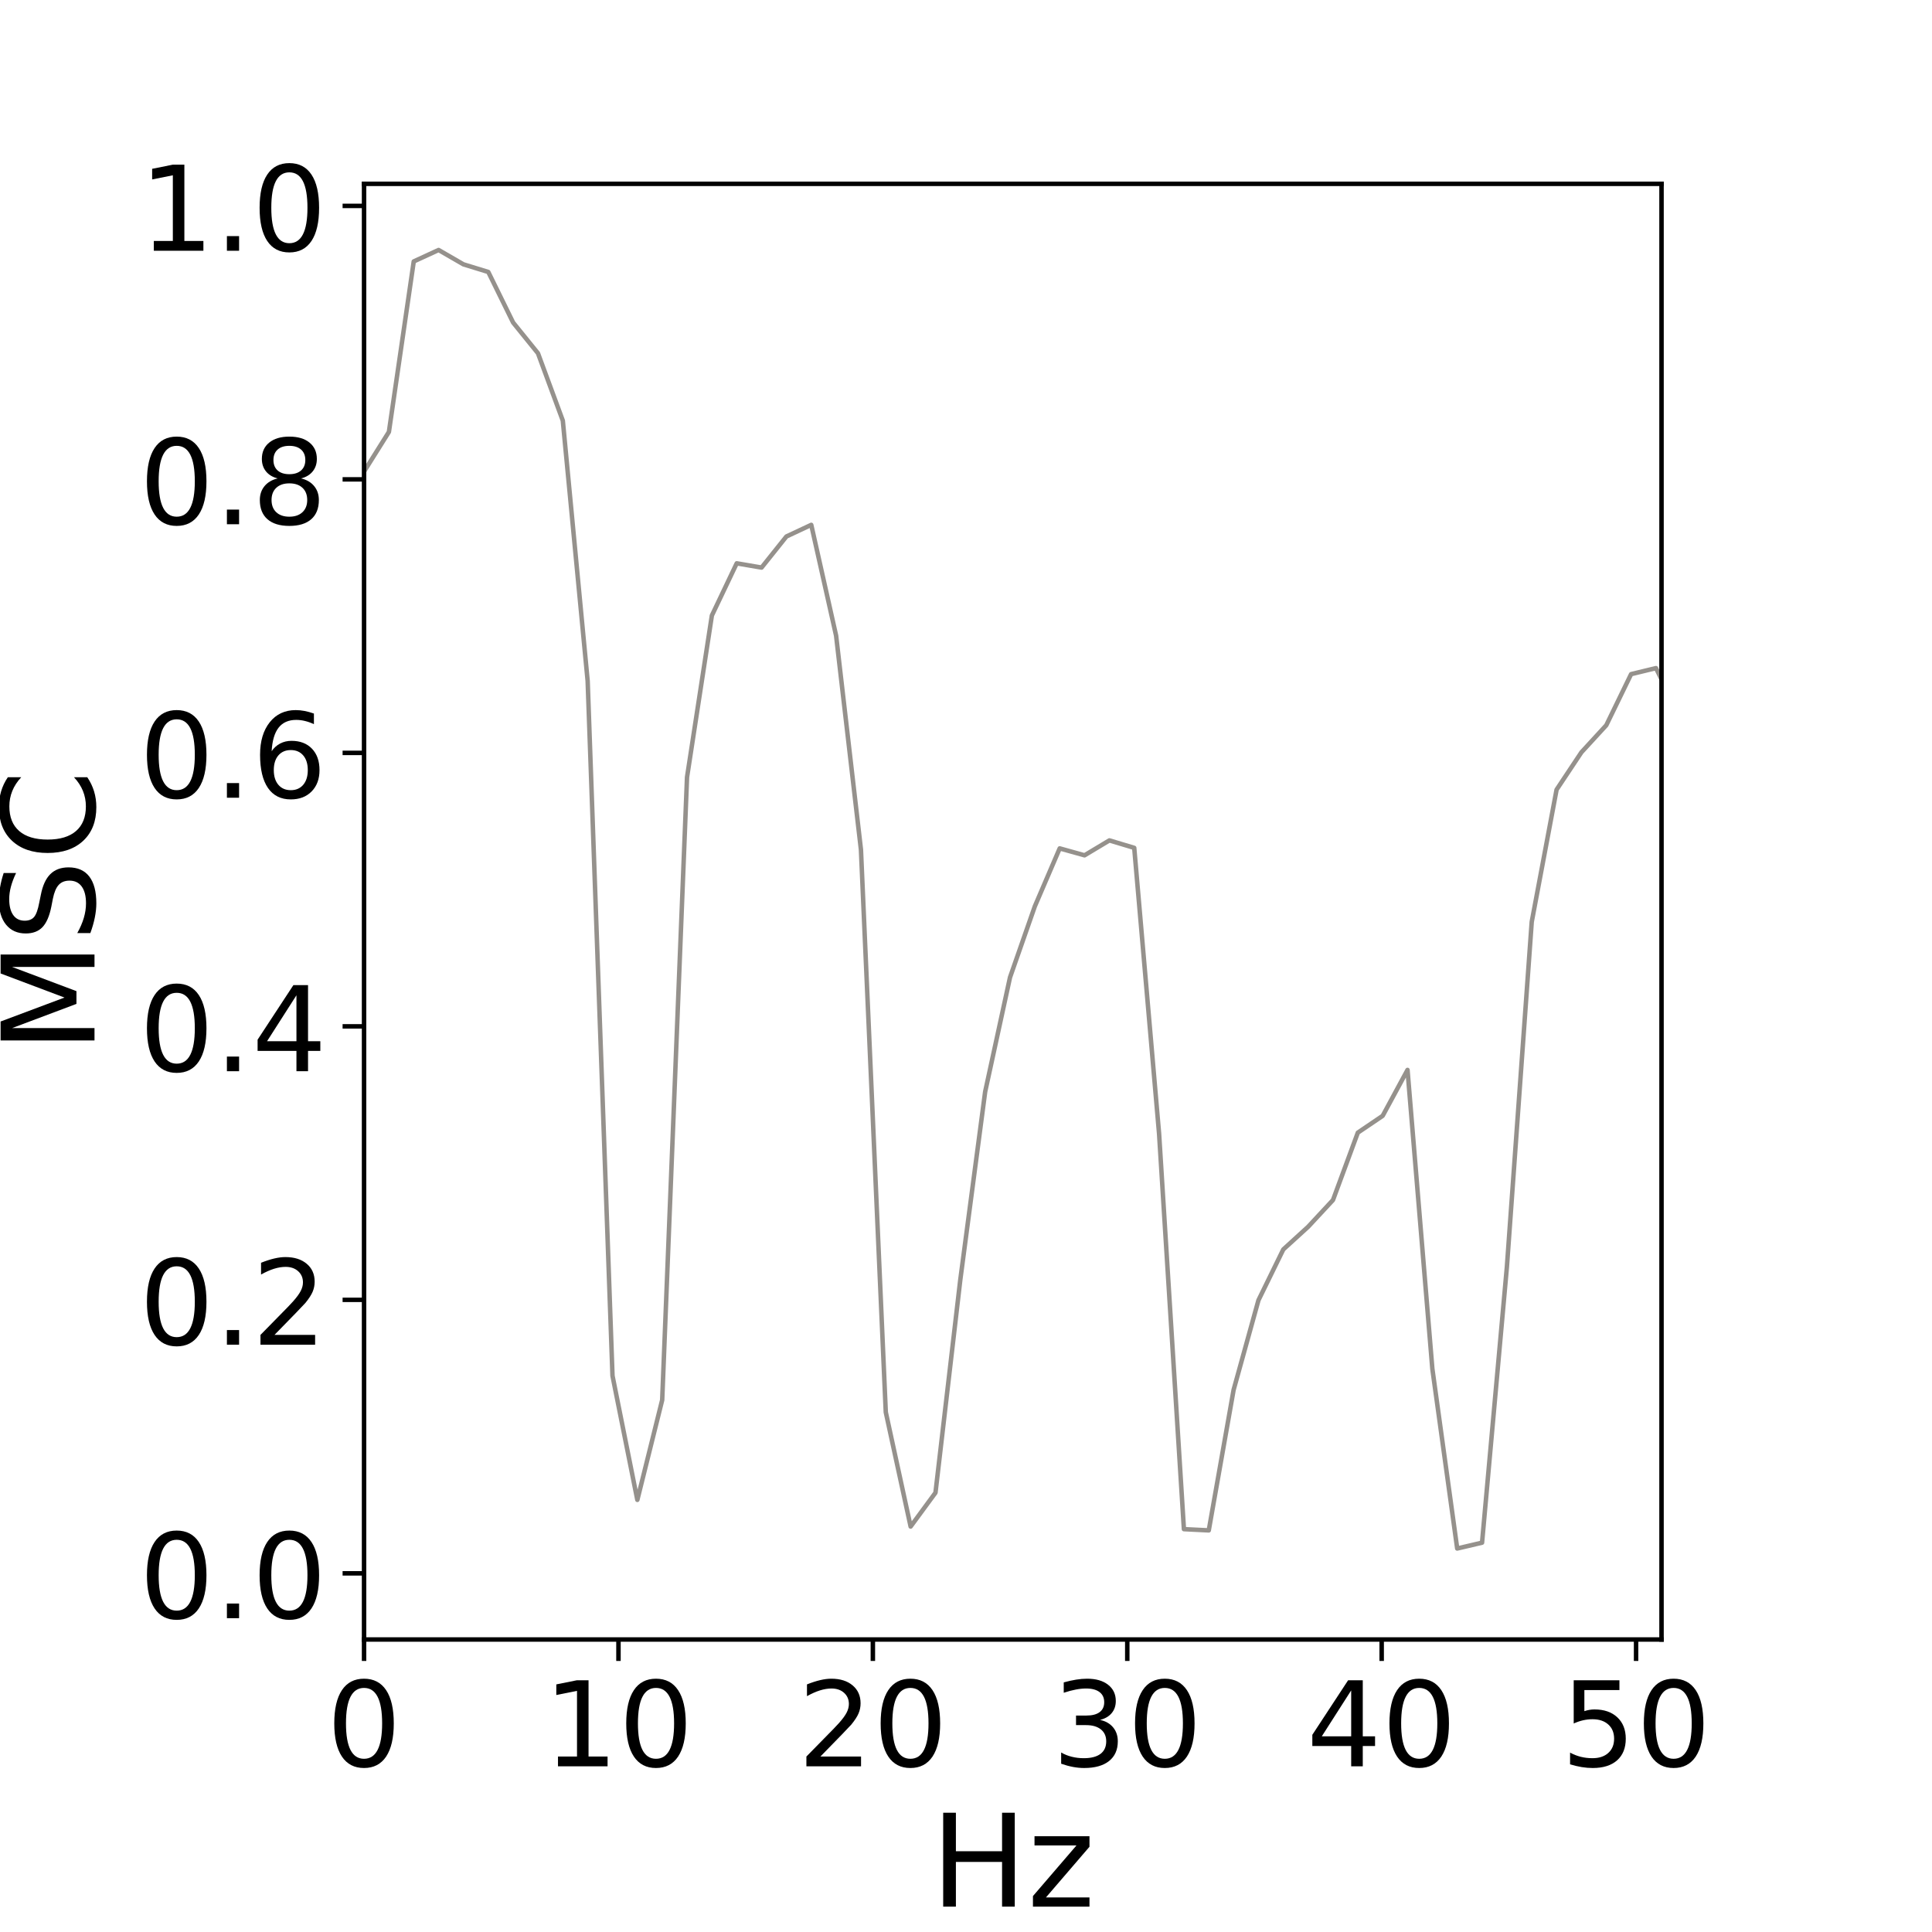
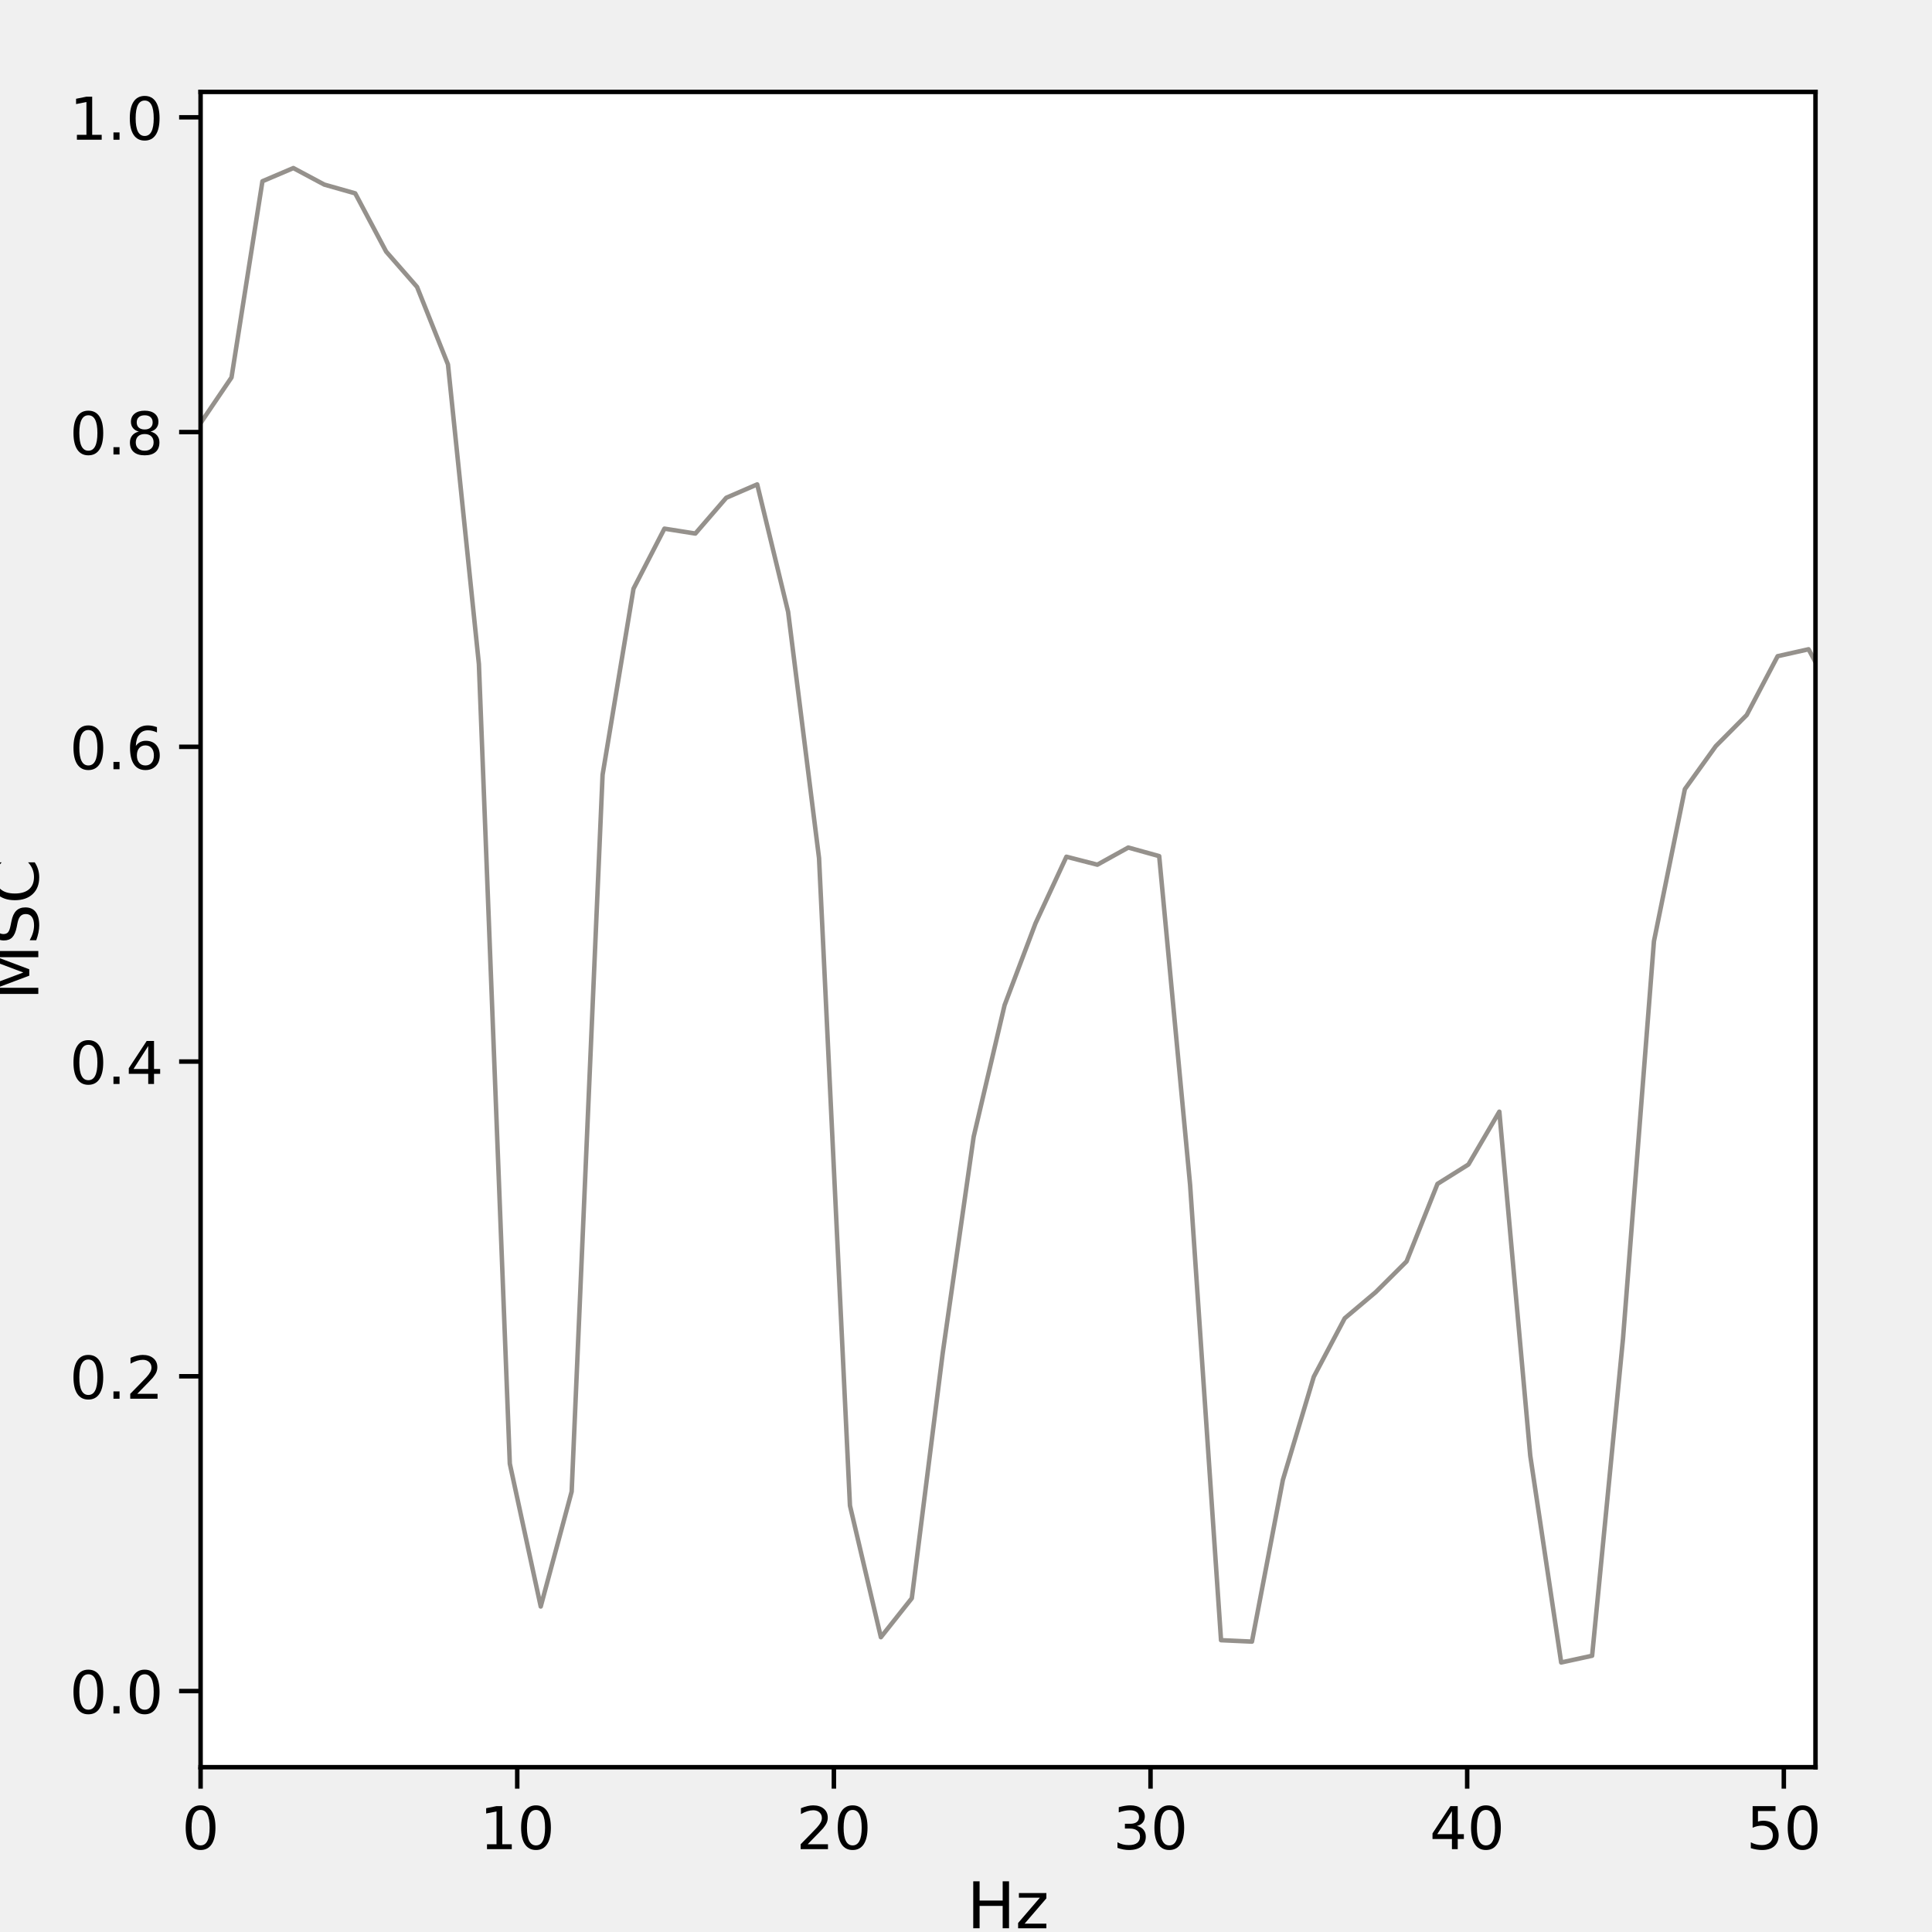
- <svg xmlns="http://www.w3.org/2000/svg" xmlns:xlink="http://www.w3.org/1999/xlink" height="432pt" version="1.1" viewBox="0 0 432 432" width="432pt">
+ <svg xmlns="http://www.w3.org/2000/svg" xmlns:xlink="http://www.w3.org/1999/xlink" width="432pt" height="432pt" viewBox="0 0 432 432" version="1.1">
  <defs>
-     <style type="text/css">
- *{stroke-linecap:butt;stroke-linejoin:round;}
-   </style>
+     <style type="text/css">*{stroke-linejoin: round; stroke-linecap: butt}</style>
  </defs>
  <g id="figure_1">
    <g id="patch_1">
-       <path d="M 0 432  L 432 432  L 432 0  L 0 0  z " style="fill:#ffffff;" />
+       <path d="M 0 432  L 432 432  L 432 0  L 0 0  L 0 432  z " style="fill: none" />
    </g>
    <g id="axes_1">
      <g id="patch_2">
-         <path d="M 81.404 366.596  L 371.521 366.596  L 371.521 41.104  L 81.404 41.104  z " style="fill:#ffffff;" />
+         <path d="M 44.852 395.148  L 405.948 395.148  L 405.948 20.552  L 44.852 20.552  z " style="fill: #ffffff" />
      </g>
      <g id="matplotlib.axis_1">
        <g id="xtick_1">
          <g id="line2d_1">
            <defs>
-               <path d="M 0 0  L 0 4.8  " id="m47b31389e6" style="stroke:#000000;" />
-             </defs>
-             <g>
-               <use style="stroke:#000000;" x="81.404" xlink:href="#m47b31389e6" y="366.596" />
+               <path id="md74e80fb2e" d="M 0 0  L 0 4.8  " style="stroke: #000000" />
+             </defs>
+             <g>
+               <use xlink:href="#md74e80fb2e" x="44.852" y="395.148" style="stroke: #000000" />
            </g>
          </g>
          <g id="text_1">
-             <defs>
-               <path d="M 31.781 66.406  Q 24.172 66.406 20.328 58.906  Q 16.5 51.422 16.5 36.375  Q 16.5 21.391 20.328 13.891  Q 24.172 6.391 31.781 6.391  Q 39.453 6.391 43.281 13.891  Q 47.125 21.391 47.125 36.375  Q 47.125 51.422 43.281 58.906  Q 39.453 66.406 31.781 66.406  z M 31.781 74.219  Q 44.047 74.219 50.516 64.516  Q 56.984 54.828 56.984 36.375  Q 56.984 17.969 50.516 8.266  Q 44.047 -1.422 31.781 -1.422  Q 19.531 -1.422 13.062 8.266  Q 6.594 17.969 6.594 36.375  Q 6.594 54.828 13.062 64.516  Q 19.531 74.219 31.781 74.219  z " id="DejaVuSans-48" />
-             </defs>
-             <g transform="translate(73.0055 394.9559)scale(0.264 -0.264)">
-               <use xlink:href="#DejaVuSans-48" />
+             <g transform="translate(40.65275 413.4779)scale(0.132 -0.132)">
+               <defs>
+                 <path id="DejaVuSans-30" d="M 2034 4250  Q 1547 4250 1301 3770  Q 1056 3291 1056 2328  Q 1056 1369 1301 889  Q 1547 409 2034 409  Q 2525 409 2770 889  Q 3016 1369 3016 2328  Q 3016 3291 2770 3770  Q 2525 4250 2034 4250  z M 2034 4750  Q 2819 4750 3233 4129  Q 3647 3509 3647 2328  Q 3647 1150 3233 529  Q 2819 -91 2034 -91  Q 1250 -91 836 529  Q 422 1150 422 2328  Q 422 3509 836 4129  Q 1250 4750 2034 4750  z " transform="scale(0.015625)" />
+               </defs>
+               <use xlink:href="#DejaVuSans-30" />
            </g>
          </g>
        </g>
        <g id="xtick_2">
          <g id="line2d_2">
            <g>
-               <use style="stroke:#000000;" x="138.29" xlink:href="#m47b31389e6" y="366.596" />
+               <use xlink:href="#md74e80fb2e" x="115.655" y="395.148" style="stroke: #000000" />
            </g>
          </g>
          <g id="text_2">
-             <defs>
-               <path d="M 12.406 8.297  L 28.516 8.297  L 28.516 63.922  L 10.984 60.406  L 10.984 69.391  L 28.422 72.906  L 38.281 72.906  L 38.281 8.297  L 54.391 8.297  L 54.391 0  L 12.406 0  z " id="DejaVuSans-49" />
-             </defs>
-             <g transform="translate(121.4927 394.9559)scale(0.264 -0.264)">
-               <use xlink:href="#DejaVuSans-49" />
-               <use x="63.623" xlink:href="#DejaVuSans-48" />
+             <g transform="translate(107.2566 413.4779)scale(0.132 -0.132)">
+               <defs>
+                 <path id="DejaVuSans-31" d="M 794 531  L 1825 531  L 1825 4091  L 703 3866  L 703 4441  L 1819 4666  L 2450 4666  L 2450 531  L 3481 531  L 3481 0  L 794 0  L 794 531  z " transform="scale(0.015625)" />
+               </defs>
+               <use xlink:href="#DejaVuSans-31" />
+               <use xlink:href="#DejaVuSans-30" x="63.623" />
            </g>
          </g>
        </g>
        <g id="xtick_3">
          <g id="line2d_3">
            <g>
-               <use style="stroke:#000000;" x="195.175" xlink:href="#m47b31389e6" y="366.596" />
+               <use xlink:href="#md74e80fb2e" x="186.458" y="395.148" style="stroke: #000000" />
            </g>
          </g>
          <g id="text_3">
-             <defs>
-               <path d="M 19.188 8.297  L 53.609 8.297  L 53.609 0  L 7.328 0  L 7.328 8.297  Q 12.938 14.109 22.625 23.891  Q 32.328 33.688 34.812 36.531  Q 39.547 41.844 41.422 45.531  Q 43.312 49.219 43.312 52.781  Q 43.312 58.594 39.234 62.25  Q 35.156 65.922 28.609 65.922  Q 23.969 65.922 18.812 64.312  Q 13.672 62.703 7.812 59.422  L 7.812 69.391  Q 13.766 71.781 18.938 73  Q 24.125 74.219 28.422 74.219  Q 39.75 74.219 46.484 68.547  Q 53.219 62.891 53.219 53.422  Q 53.219 48.922 51.531 44.891  Q 49.859 40.875 45.406 35.406  Q 44.188 33.984 37.641 27.219  Q 31.109 20.453 19.188 8.297  z " id="DejaVuSans-50" />
-             </defs>
-             <g transform="translate(178.3784 394.9559)scale(0.264 -0.264)">
-               <use xlink:href="#DejaVuSans-50" />
-               <use x="63.623" xlink:href="#DejaVuSans-48" />
+             <g transform="translate(178.0598 413.4779)scale(0.132 -0.132)">
+               <defs>
+                 <path id="DejaVuSans-32" d="M 1228 531  L 3431 531  L 3431 0  L 469 0  L 469 531  Q 828 903 1448 1529  Q 2069 2156 2228 2338  Q 2531 2678 2651 2914  Q 2772 3150 2772 3378  Q 2772 3750 2511 3984  Q 2250 4219 1831 4219  Q 1534 4219 1204 4116  Q 875 4013 500 3803  L 500 4441  Q 881 4594 1212 4672  Q 1544 4750 1819 4750  Q 2544 4750 2975 4387  Q 3406 4025 3406 3419  Q 3406 3131 3298 2873  Q 3191 2616 2906 2266  Q 2828 2175 2409 1742  Q 1991 1309 1228 531  z " transform="scale(0.015625)" />
+               </defs>
+               <use xlink:href="#DejaVuSans-32" />
+               <use xlink:href="#DejaVuSans-30" x="63.623" />
            </g>
          </g>
        </g>
        <g id="xtick_4">
          <g id="line2d_4">
            <g>
-               <use style="stroke:#000000;" x="252.061" xlink:href="#m47b31389e6" y="366.596" />
+               <use xlink:href="#md74e80fb2e" x="257.261" y="395.148" style="stroke: #000000" />
            </g>
          </g>
          <g id="text_4">
-             <defs>
-               <path d="M 40.578 39.312  Q 47.656 37.797 51.625 33  Q 55.609 28.219 55.609 21.188  Q 55.609 10.406 48.188 4.484  Q 40.766 -1.422 27.094 -1.422  Q 22.516 -1.422 17.656 -0.516  Q 12.797 0.391 7.625 2.203  L 7.625 11.719  Q 11.719 9.328 16.594 8.109  Q 21.484 6.891 26.812 6.891  Q 36.078 6.891 40.938 10.547  Q 45.797 14.203 45.797 21.188  Q 45.797 27.641 41.281 31.266  Q 36.766 34.906 28.719 34.906  L 20.219 34.906  L 20.219 43.016  L 29.109 43.016  Q 36.375 43.016 40.234 45.922  Q 44.094 48.828 44.094 54.297  Q 44.094 59.906 40.109 62.906  Q 36.141 65.922 28.719 65.922  Q 24.656 65.922 20.016 65.031  Q 15.375 64.156 9.812 62.312  L 9.812 71.094  Q 15.438 72.656 20.344 73.438  Q 25.25 74.219 29.594 74.219  Q 40.828 74.219 47.359 69.109  Q 53.906 64.016 53.906 55.328  Q 53.906 49.266 50.438 45.094  Q 46.969 40.922 40.578 39.312  z " id="DejaVuSans-51" />
-             </defs>
-             <g transform="translate(235.2641 394.9559)scale(0.264 -0.264)">
-               <use xlink:href="#DejaVuSans-51" />
-               <use x="63.623" xlink:href="#DejaVuSans-48" />
+             <g transform="translate(248.8629 413.4779)scale(0.132 -0.132)">
+               <defs>
+                 <path id="DejaVuSans-33" d="M 2597 2516  Q 3050 2419 3304 2112  Q 3559 1806 3559 1356  Q 3559 666 3084 287  Q 2609 -91 1734 -91  Q 1441 -91 1130 -33  Q 819 25 488 141  L 488 750  Q 750 597 1062 519  Q 1375 441 1716 441  Q 2309 441 2620 675  Q 2931 909 2931 1356  Q 2931 1769 2642 2001  Q 2353 2234 1838 2234  L 1294 2234  L 1294 2753  L 1863 2753  Q 2328 2753 2575 2939  Q 2822 3125 2822 3475  Q 2822 3834 2567 4026  Q 2313 4219 1838 4219  Q 1578 4219 1281 4162  Q 984 4106 628 3988  L 628 4550  Q 988 4650 1302 4700  Q 1616 4750 1894 4750  Q 2613 4750 3031 4423  Q 3450 4097 3450 3541  Q 3450 3153 3228 2886  Q 3006 2619 2597 2516  z " transform="scale(0.015625)" />
+               </defs>
+               <use xlink:href="#DejaVuSans-33" />
+               <use xlink:href="#DejaVuSans-30" x="63.623" />
            </g>
          </g>
        </g>
        <g id="xtick_5">
          <g id="line2d_5">
            <g>
-               <use style="stroke:#000000;" x="308.947" xlink:href="#m47b31389e6" y="366.596" />
+               <use xlink:href="#md74e80fb2e" x="328.065" y="395.148" style="stroke: #000000" />
            </g>
          </g>
          <g id="text_5">
-             <defs>
-               <path d="M 37.797 64.312  L 12.891 25.391  L 37.797 25.391  z M 35.203 72.906  L 47.609 72.906  L 47.609 25.391  L 58.016 25.391  L 58.016 17.188  L 47.609 17.188  L 47.609 0  L 37.797 0  L 37.797 17.188  L 4.891 17.188  L 4.891 26.703  z " id="DejaVuSans-52" />
-             </defs>
-             <g transform="translate(292.1497 394.9559)scale(0.264 -0.264)">
-               <use xlink:href="#DejaVuSans-52" />
-               <use x="63.623" xlink:href="#DejaVuSans-48" />
+             <g transform="translate(319.666 413.4779)scale(0.132 -0.132)">
+               <defs>
+                 <path id="DejaVuSans-34" d="M 2419 4116  L 825 1625  L 2419 1625  L 2419 4116  z M 2253 4666  L 3047 4666  L 3047 1625  L 3713 1625  L 3713 1100  L 3047 1100  L 3047 0  L 2419 0  L 2419 1100  L 313 1100  L 313 1709  L 2253 4666  z " transform="scale(0.015625)" />
+               </defs>
+               <use xlink:href="#DejaVuSans-34" />
+               <use xlink:href="#DejaVuSans-30" x="63.623" />
            </g>
          </g>
        </g>
        <g id="xtick_6">
          <g id="line2d_6">
            <g>
-               <use style="stroke:#000000;" x="365.832" xlink:href="#m47b31389e6" y="366.596" />
+               <use xlink:href="#md74e80fb2e" x="398.868" y="395.148" style="stroke: #000000" />
            </g>
          </g>
          <g id="text_6">
-             <defs>
-               <path d="M 10.797 72.906  L 49.516 72.906  L 49.516 64.594  L 19.828 64.594  L 19.828 46.734  Q 21.969 47.469 24.109 47.828  Q 26.266 48.188 28.422 48.188  Q 40.625 48.188 47.75 41.5  Q 54.891 34.812 54.891 23.391  Q 54.891 11.625 47.562 5.094  Q 40.234 -1.422 26.906 -1.422  Q 22.312 -1.422 17.547 -0.641  Q 12.797 0.141 7.719 1.703  L 7.719 11.625  Q 12.109 9.234 16.797 8.062  Q 21.484 6.891 26.703 6.891  Q 35.156 6.891 40.078 11.328  Q 45.016 15.766 45.016 23.391  Q 45.016 31 40.078 35.438  Q 35.156 39.891 26.703 39.891  Q 22.75 39.891 18.812 39.016  Q 14.891 38.141 10.797 36.281  z " id="DejaVuSans-53" />
-             </defs>
-             <g transform="translate(349.0354 394.9559)scale(0.264 -0.264)">
-               <use xlink:href="#DejaVuSans-53" />
-               <use x="63.623" xlink:href="#DejaVuSans-48" />
+             <g transform="translate(390.4692 413.4779)scale(0.132 -0.132)">
+               <defs>
+                 <path id="DejaVuSans-35" d="M 691 4666  L 3169 4666  L 3169 4134  L 1269 4134  L 1269 2991  Q 1406 3038 1543 3061  Q 1681 3084 1819 3084  Q 2600 3084 3056 2656  Q 3513 2228 3513 1497  Q 3513 744 3044 326  Q 2575 -91 1722 -91  Q 1428 -91 1123 -41  Q 819 9 494 109  L 494 744  Q 775 591 1075 516  Q 1375 441 1709 441  Q 2250 441 2565 725  Q 2881 1009 2881 1497  Q 2881 1984 2565 2268  Q 2250 2553 1709 2553  Q 1456 2553 1204 2497  Q 953 2441 691 2322  L 691 4666  z " transform="scale(0.015625)" />
+               </defs>
+               <use xlink:href="#DejaVuSans-35" />
+               <use xlink:href="#DejaVuSans-30" x="63.623" />
            </g>
          </g>
        </g>
        <g id="text_7">
-           <defs>
-             <path d="M 9.812 72.906  L 19.672 72.906  L 19.672 43.016  L 55.516 43.016  L 55.516 72.906  L 65.375 72.906  L 65.375 0  L 55.516 0  L 55.516 34.719  L 19.672 34.719  L 19.672 0  L 9.812 0  z " id="DejaVuSans-72" />
-             <path d="M 5.516 54.688  L 48.188 54.688  L 48.188 46.484  L 14.406 7.172  L 48.188 7.172  L 48.188 0  L 4.297 0  L 4.297 8.203  L 38.094 47.516  L 5.516 47.516  z " id="DejaVuSans-122" />
-           </defs>
-           <g transform="translate(208.0755 426.3297)scale(0.288 -0.288)">
-             <use xlink:href="#DejaVuSans-72" />
-             <use x="75.195" xlink:href="#DejaVuSans-122" />
+           <g transform="translate(216.2065 431.1649)scale(0.144 -0.144)">
+             <defs>
+               <path id="DejaVuSans-48" d="M 628 4666  L 1259 4666  L 1259 2753  L 3553 2753  L 3553 4666  L 4184 4666  L 4184 0  L 3553 0  L 3553 2222  L 1259 2222  L 1259 0  L 628 0  L 628 4666  z " transform="scale(0.015625)" />
+               <path id="DejaVuSans-7a" d="M 353 3500  L 3084 3500  L 3084 2975  L 922 459  L 3084 459  L 3084 0  L 275 0  L 275 525  L 2438 3041  L 353 3041  L 353 3500  z " transform="scale(0.015625)" />
+             </defs>
+             <use xlink:href="#DejaVuSans-48" />
+             <use xlink:href="#DejaVuSans-7a" x="75.195" />
          </g>
        </g>
      </g>
      <g id="matplotlib.axis_2">
        <g id="ytick_1">
          <g id="line2d_7">
            <defs>
-               <path d="M 0 0  L -4.8 0  " id="m1cfcbde428" style="stroke:#000000;" />
-             </defs>
-             <g>
-               <use style="stroke:#000000;" x="81.404" xlink:href="#m1cfcbde428" y="351.802" />
+               <path id="mfdf35bcf81" d="M 0 0  L -4.8 0  " style="stroke: #000000" />
+             </defs>
+             <g>
+               <use xlink:href="#mfdf35bcf81" x="44.852" y="378.122" style="stroke: #000000" />
            </g>
          </g>
          <g id="text_8">
-             <defs>
-               <path d="M 10.688 12.406  L 21 12.406  L 21 0  L 10.688 0  z " id="DejaVuSans-46" />
-             </defs>
-             <g transform="translate(31.11975 361.8316)scale(0.264 -0.264)">
-               <use xlink:href="#DejaVuSans-48" />
-               <use x="63.623" xlink:href="#DejaVuSans-46" />
-               <use x="95.41" xlink:href="#DejaVuSans-48" />
+             <g transform="translate(15.55987 383.1368)scale(0.132 -0.132)">
+               <defs>
+                 <path id="DejaVuSans-2e" d="M 684 794  L 1344 794  L 1344 0  L 684 0  L 684 794  z " transform="scale(0.015625)" />
+               </defs>
+               <use xlink:href="#DejaVuSans-30" />
+               <use xlink:href="#DejaVuSans-2e" x="63.623" />
+               <use xlink:href="#DejaVuSans-30" x="95.41" />
            </g>
          </g>
        </g>
        <g id="ytick_2">
          <g id="line2d_8">
            <g>
-               <use style="stroke:#000000;" x="81.404" xlink:href="#m1cfcbde428" y="290.649" />
+               <use xlink:href="#mfdf35bcf81" x="44.852" y="307.744" style="stroke: #000000" />
            </g>
          </g>
          <g id="text_9">
-             <g transform="translate(31.11975 300.679)scale(0.264 -0.264)">
-               <use xlink:href="#DejaVuSans-48" />
-               <use x="63.623" xlink:href="#DejaVuSans-46" />
-               <use x="95.41" xlink:href="#DejaVuSans-50" />
+             <g transform="translate(15.55987 312.7587)scale(0.132 -0.132)">
+               <use xlink:href="#DejaVuSans-30" />
+               <use xlink:href="#DejaVuSans-2e" x="63.623" />
+               <use xlink:href="#DejaVuSans-32" x="95.41" />
            </g>
          </g>
        </g>
        <g id="ytick_3">
          <g id="line2d_9">
            <g>
-               <use style="stroke:#000000;" x="81.404" xlink:href="#m1cfcbde428" y="229.497" />
+               <use xlink:href="#mfdf35bcf81" x="44.852" y="237.366" style="stroke: #000000" />
            </g>
          </g>
          <g id="text_10">
-             <g transform="translate(31.11975 239.5264)scale(0.264 -0.264)">
-               <use xlink:href="#DejaVuSans-48" />
-               <use x="63.623" xlink:href="#DejaVuSans-46" />
-               <use x="95.41" xlink:href="#DejaVuSans-52" />
+             <g transform="translate(15.55987 242.3805)scale(0.132 -0.132)">
+               <use xlink:href="#DejaVuSans-30" />
+               <use xlink:href="#DejaVuSans-2e" x="63.623" />
+               <use xlink:href="#DejaVuSans-34" x="95.41" />
            </g>
          </g>
        </g>
        <g id="ytick_4">
          <g id="line2d_10">
            <g>
-               <use style="stroke:#000000;" x="81.404" xlink:href="#m1cfcbde428" y="168.344" />
+               <use xlink:href="#mfdf35bcf81" x="44.852" y="166.987" style="stroke: #000000" />
            </g>
          </g>
          <g id="text_11">
-             <defs>
-               <path d="M 33.016 40.375  Q 26.375 40.375 22.484 35.828  Q 18.609 31.297 18.609 23.391  Q 18.609 15.531 22.484 10.953  Q 26.375 6.391 33.016 6.391  Q 39.656 6.391 43.531 10.953  Q 47.406 15.531 47.406 23.391  Q 47.406 31.297 43.531 35.828  Q 39.656 40.375 33.016 40.375  z M 52.594 71.297  L 52.594 62.312  Q 48.875 64.062 45.094 64.984  Q 41.312 65.922 37.594 65.922  Q 27.828 65.922 22.672 59.328  Q 17.531 52.734 16.797 39.406  Q 19.672 43.656 24.016 45.922  Q 28.375 48.188 33.594 48.188  Q 44.578 48.188 50.953 41.516  Q 57.328 34.859 57.328 23.391  Q 57.328 12.156 50.688 5.359  Q 44.047 -1.422 33.016 -1.422  Q 20.359 -1.422 13.672 8.266  Q 6.984 17.969 6.984 36.375  Q 6.984 53.656 15.188 63.938  Q 23.391 74.219 37.203 74.219  Q 40.922 74.219 44.703 73.484  Q 48.484 72.75 52.594 71.297  z " id="DejaVuSans-54" />
-             </defs>
-             <g transform="translate(31.11975 178.3739)scale(0.264 -0.264)">
-               <use xlink:href="#DejaVuSans-48" />
-               <use x="63.623" xlink:href="#DejaVuSans-46" />
-               <use x="95.41" xlink:href="#DejaVuSans-54" />
+             <g transform="translate(15.55987 172.0024)scale(0.132 -0.132)">
+               <defs>
+                 <path id="DejaVuSans-36" d="M 2113 2584  Q 1688 2584 1439 2293  Q 1191 2003 1191 1497  Q 1191 994 1439 701  Q 1688 409 2113 409  Q 2538 409 2786 701  Q 3034 994 3034 1497  Q 3034 2003 2786 2293  Q 2538 2584 2113 2584  z M 3366 4563  L 3366 3988  Q 3128 4100 2886 4159  Q 2644 4219 2406 4219  Q 1781 4219 1451 3797  Q 1122 3375 1075 2522  Q 1259 2794 1537 2939  Q 1816 3084 2150 3084  Q 2853 3084 3261 2657  Q 3669 2231 3669 1497  Q 3669 778 3244 343  Q 2819 -91 2113 -91  Q 1303 -91 875 529  Q 447 1150 447 2328  Q 447 3434 972 4092  Q 1497 4750 2381 4750  Q 2619 4750 2861 4703  Q 3103 4656 3366 4563  z " transform="scale(0.015625)" />
+               </defs>
+               <use xlink:href="#DejaVuSans-30" />
+               <use xlink:href="#DejaVuSans-2e" x="63.623" />
+               <use xlink:href="#DejaVuSans-36" x="95.41" />
            </g>
          </g>
        </g>
        <g id="ytick_5">
          <g id="line2d_11">
            <g>
-               <use style="stroke:#000000;" x="81.404" xlink:href="#m1cfcbde428" y="107.191" />
+               <use xlink:href="#mfdf35bcf81" x="44.852" y="96.609" style="stroke: #000000" />
            </g>
          </g>
          <g id="text_12">
-             <defs>
-               <path d="M 31.781 34.625  Q 24.75 34.625 20.719 30.859  Q 16.703 27.094 16.703 20.516  Q 16.703 13.922 20.719 10.156  Q 24.75 6.391 31.781 6.391  Q 38.812 6.391 42.859 10.172  Q 46.922 13.969 46.922 20.516  Q 46.922 27.094 42.891 30.859  Q 38.875 34.625 31.781 34.625  z M 21.922 38.812  Q 15.578 40.375 12.031 44.719  Q 8.5 49.078 8.5 55.328  Q 8.5 64.062 14.719 69.141  Q 20.953 74.219 31.781 74.219  Q 42.672 74.219 48.875 69.141  Q 55.078 64.062 55.078 55.328  Q 55.078 49.078 51.531 44.719  Q 48 40.375 41.703 38.812  Q 48.828 37.156 52.797 32.312  Q 56.781 27.484 56.781 20.516  Q 56.781 9.906 50.312 4.234  Q 43.844 -1.422 31.781 -1.422  Q 19.734 -1.422 13.25 4.234  Q 6.781 9.906 6.781 20.516  Q 6.781 27.484 10.781 32.312  Q 14.797 37.156 21.922 38.812  z M 18.312 54.391  Q 18.312 48.734 21.844 45.562  Q 25.391 42.391 31.781 42.391  Q 38.141 42.391 41.719 45.562  Q 45.312 48.734 45.312 54.391  Q 45.312 60.062 41.719 63.234  Q 38.141 66.406 31.781 66.406  Q 25.391 66.406 21.844 63.234  Q 18.312 60.062 18.312 54.391  z " id="DejaVuSans-56" />
-             </defs>
-             <g transform="translate(31.11975 117.2213)scale(0.264 -0.264)">
-               <use xlink:href="#DejaVuSans-48" />
-               <use x="63.623" xlink:href="#DejaVuSans-46" />
-               <use x="95.41" xlink:href="#DejaVuSans-56" />
+             <g transform="translate(15.55987 101.6243)scale(0.132 -0.132)">
+               <defs>
+                 <path id="DejaVuSans-38" d="M 2034 2216  Q 1584 2216 1326 1975  Q 1069 1734 1069 1313  Q 1069 891 1326 650  Q 1584 409 2034 409  Q 2484 409 2743 651  Q 3003 894 3003 1313  Q 3003 1734 2745 1975  Q 2488 2216 2034 2216  z M 1403 2484  Q 997 2584 770 2862  Q 544 3141 544 3541  Q 544 4100 942 4425  Q 1341 4750 2034 4750  Q 2731 4750 3128 4425  Q 3525 4100 3525 3541  Q 3525 3141 3298 2862  Q 3072 2584 2669 2484  Q 3125 2378 3379 2068  Q 3634 1759 3634 1313  Q 3634 634 3220 271  Q 2806 -91 2034 -91  Q 1263 -91 848 271  Q 434 634 434 1313  Q 434 1759 690 2068  Q 947 2378 1403 2484  z M 1172 3481  Q 1172 3119 1398 2916  Q 1625 2713 2034 2713  Q 2441 2713 2670 2916  Q 2900 3119 2900 3481  Q 2900 3844 2670 4047  Q 2441 4250 2034 4250  Q 1625 4250 1398 4047  Q 1172 3844 1172 3481  z " transform="scale(0.015625)" />
+               </defs>
+               <use xlink:href="#DejaVuSans-30" />
+               <use xlink:href="#DejaVuSans-2e" x="63.623" />
+               <use xlink:href="#DejaVuSans-38" x="95.41" />
            </g>
          </g>
        </g>
        <g id="ytick_6">
          <g id="line2d_12">
            <g>
-               <use style="stroke:#000000;" x="81.404" xlink:href="#m1cfcbde428" y="46.039" />
+               <use xlink:href="#mfdf35bcf81" x="44.852" y="26.231" style="stroke: #000000" />
            </g>
          </g>
          <g id="text_13">
-             <g transform="translate(31.11975 56.06868)scale(0.264 -0.264)">
-               <use xlink:href="#DejaVuSans-49" />
-               <use x="63.623" xlink:href="#DejaVuSans-46" />
-               <use x="95.41" xlink:href="#DejaVuSans-48" />
+             <g transform="translate(15.55987 31.24617)scale(0.132 -0.132)">
+               <use xlink:href="#DejaVuSans-31" />
+               <use xlink:href="#DejaVuSans-2e" x="63.623" />
+               <use xlink:href="#DejaVuSans-30" x="95.41" />
            </g>
          </g>
        </g>
        <g id="text_14">
-           <defs>
-             <path d="M 9.812 72.906  L 24.516 72.906  L 43.109 23.297  L 61.812 72.906  L 76.516 72.906  L 76.516 0  L 66.891 0  L 66.891 64.016  L 48.094 14.016  L 38.188 14.016  L 19.391 64.016  L 19.391 0  L 9.812 0  z " id="DejaVuSans-77" />
-             <path d="M 53.516 70.516  L 53.516 60.891  Q 47.906 63.578 42.922 64.891  Q 37.938 66.219 33.297 66.219  Q 25.25 66.219 20.875 63.094  Q 16.5 59.969 16.5 54.203  Q 16.5 49.359 19.406 46.891  Q 22.312 44.438 30.422 42.922  L 36.375 41.703  Q 47.406 39.594 52.656 34.297  Q 57.906 29 57.906 20.125  Q 57.906 9.516 50.797 4.047  Q 43.703 -1.422 29.984 -1.422  Q 24.812 -1.422 18.969 -0.25  Q 13.141 0.922 6.891 3.219  L 6.891 13.375  Q 12.891 10.016 18.656 8.297  Q 24.422 6.594 29.984 6.594  Q 38.422 6.594 43.016 9.906  Q 47.609 13.234 47.609 19.391  Q 47.609 24.75 44.312 27.781  Q 41.016 30.812 33.5 32.328  L 27.484 33.5  Q 16.453 35.688 11.516 40.375  Q 6.594 45.062 6.594 53.422  Q 6.594 63.094 13.406 68.656  Q 20.219 74.219 32.172 74.219  Q 37.312 74.219 42.625 73.281  Q 47.953 72.359 53.516 70.516  z " id="DejaVuSans-83" />
-             <path d="M 64.406 67.281  L 64.406 56.891  Q 59.422 61.531 53.781 63.812  Q 48.141 66.109 41.797 66.109  Q 29.297 66.109 22.656 58.469  Q 16.016 50.828 16.016 36.375  Q 16.016 21.969 22.656 14.328  Q 29.297 6.688 41.797 6.688  Q 48.141 6.688 53.781 8.984  Q 59.422 11.281 64.406 15.922  L 64.406 5.609  Q 59.234 2.094 53.438 0.328  Q 47.656 -1.422 41.219 -1.422  Q 24.656 -1.422 15.125 8.703  Q 5.609 18.844 5.609 36.375  Q 5.609 53.953 15.125 64.078  Q 24.656 74.219 41.219 74.219  Q 47.75 74.219 53.531 72.484  Q 59.328 70.75 64.406 67.281  z " id="DejaVuSans-67" />
-           </defs>
-           <g transform="translate(21.13025 235.4715)rotate(-90)scale(0.288 -0.288)">
-             <use xlink:href="#DejaVuSans-77" />
-             <use x="86.279" xlink:href="#DejaVuSans-83" />
-             <use x="149.756" xlink:href="#DejaVuSans-67" />
+           <g transform="translate(8.565125 223.6608)rotate(-90)scale(0.144 -0.144)">
+             <defs>
+               <path id="DejaVuSans-4d" d="M 628 4666  L 1569 4666  L 2759 1491  L 3956 4666  L 4897 4666  L 4897 0  L 4281 0  L 4281 4097  L 3078 897  L 2444 897  L 1241 4097  L 1241 0  L 628 0  L 628 4666  z " transform="scale(0.015625)" />
+               <path id="DejaVuSans-53" d="M 3425 4513  L 3425 3897  Q 3066 4069 2747 4153  Q 2428 4238 2131 4238  Q 1616 4238 1336 4038  Q 1056 3838 1056 3469  Q 1056 3159 1242 3001  Q 1428 2844 1947 2747  L 2328 2669  Q 3034 2534 3370 2195  Q 3706 1856 3706 1288  Q 3706 609 3251 259  Q 2797 -91 1919 -91  Q 1588 -91 1214 -16  Q 841 59 441 206  L 441 856  Q 825 641 1194 531  Q 1563 422 1919 422  Q 2459 422 2753 634  Q 3047 847 3047 1241  Q 3047 1584 2836 1778  Q 2625 1972 2144 2069  L 1759 2144  Q 1053 2284 737 2584  Q 422 2884 422 3419  Q 422 4038 858 4394  Q 1294 4750 2059 4750  Q 2388 4750 2728 4690  Q 3069 4631 3425 4513  z " transform="scale(0.015625)" />
+               <path id="DejaVuSans-43" d="M 4122 4306  L 4122 3641  Q 3803 3938 3442 4084  Q 3081 4231 2675 4231  Q 1875 4231 1450 3742  Q 1025 3253 1025 2328  Q 1025 1406 1450 917  Q 1875 428 2675 428  Q 3081 428 3442 575  Q 3803 722 4122 1019  L 4122 359  Q 3791 134 3420 21  Q 3050 -91 2638 -91  Q 1578 -91 968 557  Q 359 1206 359 2328  Q 359 3453 968 4101  Q 1578 4750 2638 4750  Q 3056 4750 3426 4639  Q 3797 4528 4122 4306  z " transform="scale(0.015625)" />
+             </defs>
+             <use xlink:href="#DejaVuSans-4d" />
+             <use xlink:href="#DejaVuSans-53" x="86.279" />
+             <use xlink:href="#DejaVuSans-43" x="149.756" />
          </g>
        </g>
      </g>
      <g id="line2d_13">
-         <path clip-path="url(#p04525a77cb)" d="M 81.404 105.439  L 86.959 96.582  L 92.514 58.459  L 98.07 55.899  L 103.625 59.108  L 109.18 60.813  L 114.735 72.124  L 120.291 78.992  L 125.846 94.058  L 131.401 152.269  L 136.956 307.628  L 142.512 335.375  L 148.067 313.047  L 153.622 173.782  L 159.177 137.627  L 164.733 125.96  L 170.288 126.91  L 175.843 119.958  L 181.398 117.36  L 186.954 142.128  L 192.509 189.972  L 198.064 315.771  L 203.619 341.338  L 209.175 333.772  L 214.73 286.119  L 220.285 244.111  L 225.84 218.547  L 231.396 202.644  L 236.951 189.702  L 242.506 191.249  L 248.061 187.916  L 253.617 189.583  L 259.172 253.48  L 264.727 341.921  L 270.282 342.197  L 275.837 310.779  L 281.393 290.732  L 286.948 279.375  L 292.503 274.31  L 298.058 268.332  L 303.614 253.261  L 309.169 249.501  L 314.724 239.236  L 320.279 306.08  L 325.835 346.25  L 331.39 344.944  L 336.945 283.288  L 342.5 206.124  L 348.056 176.566  L 353.611 168.213  L 359.166 162.167  L 364.721 150.739  L 370.277 149.393  L 375.832 160.523  " style="fill:none;stroke:#95918c;stroke-linecap:square;" />
+         <path d="M 44.852 94.593  L 51.766 84.399  L 58.681 40.525  L 65.595 37.579  L 72.509 41.272  L 79.424 43.235  L 86.338 56.251  L 93.253 64.156  L 100.167 81.494  L 107.081 148.488  L 113.996 327.284  L 120.91 359.217  L 127.824 333.521  L 134.739 173.246  L 141.653 131.637  L 148.568 118.209  L 155.482 119.303  L 162.396 111.302  L 169.311 108.313  L 176.225 136.817  L 183.139 191.878  L 190.054 336.656  L 196.968 366.08  L 203.882 357.372  L 210.797 302.53  L 217.711 254.184  L 224.626 224.764  L 231.54 206.462  L 238.454 191.568  L 245.369 193.348  L 252.283 189.512  L 259.197 191.431  L 266.112 264.967  L 273.026 366.751  L 279.941 367.069  L 286.855 330.911  L 293.769 307.839  L 300.684 294.768  L 307.598 288.94  L 314.512 282.06  L 321.427 264.716  L 328.341 260.387  L 335.255 248.574  L 342.17 325.502  L 349.084 371.733  L 355.999 370.23  L 362.913 299.272  L 369.827 210.467  L 376.742 176.45  L 383.656 166.837  L 390.57 159.878  L 397.485 146.727  L 404.399 145.177  L 411.314 157.986  " clip-path="url(#p76f3bb4c54)" style="fill: none; stroke: #95918c; stroke-linecap: square" />
      </g>
      <g id="patch_3">
-         <path d="M 81.404 366.596  L 81.404 41.104  " style="fill:none;stroke:#000000;stroke-linecap:square;stroke-linejoin:miter;" />
+         <path d="M 44.852 395.148  L 44.852 20.552  " style="fill: none; stroke: #000000; stroke-linejoin: miter; stroke-linecap: square" />
      </g>
      <g id="patch_4">
-         <path d="M 371.521 366.596  L 371.521 41.104  " style="fill:none;stroke:#000000;stroke-linecap:square;stroke-linejoin:miter;" />
+         <path d="M 405.948 395.148  L 405.948 20.552  " style="fill: none; stroke: #000000; stroke-linejoin: miter; stroke-linecap: square" />
      </g>
      <g id="patch_5">
-         <path d="M 81.404 366.596  L 371.521 366.596  " style="fill:none;stroke:#000000;stroke-linecap:square;stroke-linejoin:miter;" />
+         <path d="M 44.852 395.148  L 405.948 395.148  " style="fill: none; stroke: #000000; stroke-linejoin: miter; stroke-linecap: square" />
      </g>
      <g id="patch_6">
-         <path d="M 81.404 41.104  L 371.521 41.104  " style="fill:none;stroke:#000000;stroke-linecap:square;stroke-linejoin:miter;" />
+         <path d="M 44.852 20.552  L 405.948 20.552  " style="fill: none; stroke: #000000; stroke-linejoin: miter; stroke-linecap: square" />
      </g>
    </g>
  </g>
  <defs>
-     <clipPath id="p04525a77cb">
-       <rect height="325.492" width="290.117" x="81.404" y="41.104" />
+     <clipPath id="p76f3bb4c54">
+       <rect x="44.852" y="20.552" width="361.096" height="374.596" />
    </clipPath>
  </defs>
</svg>
